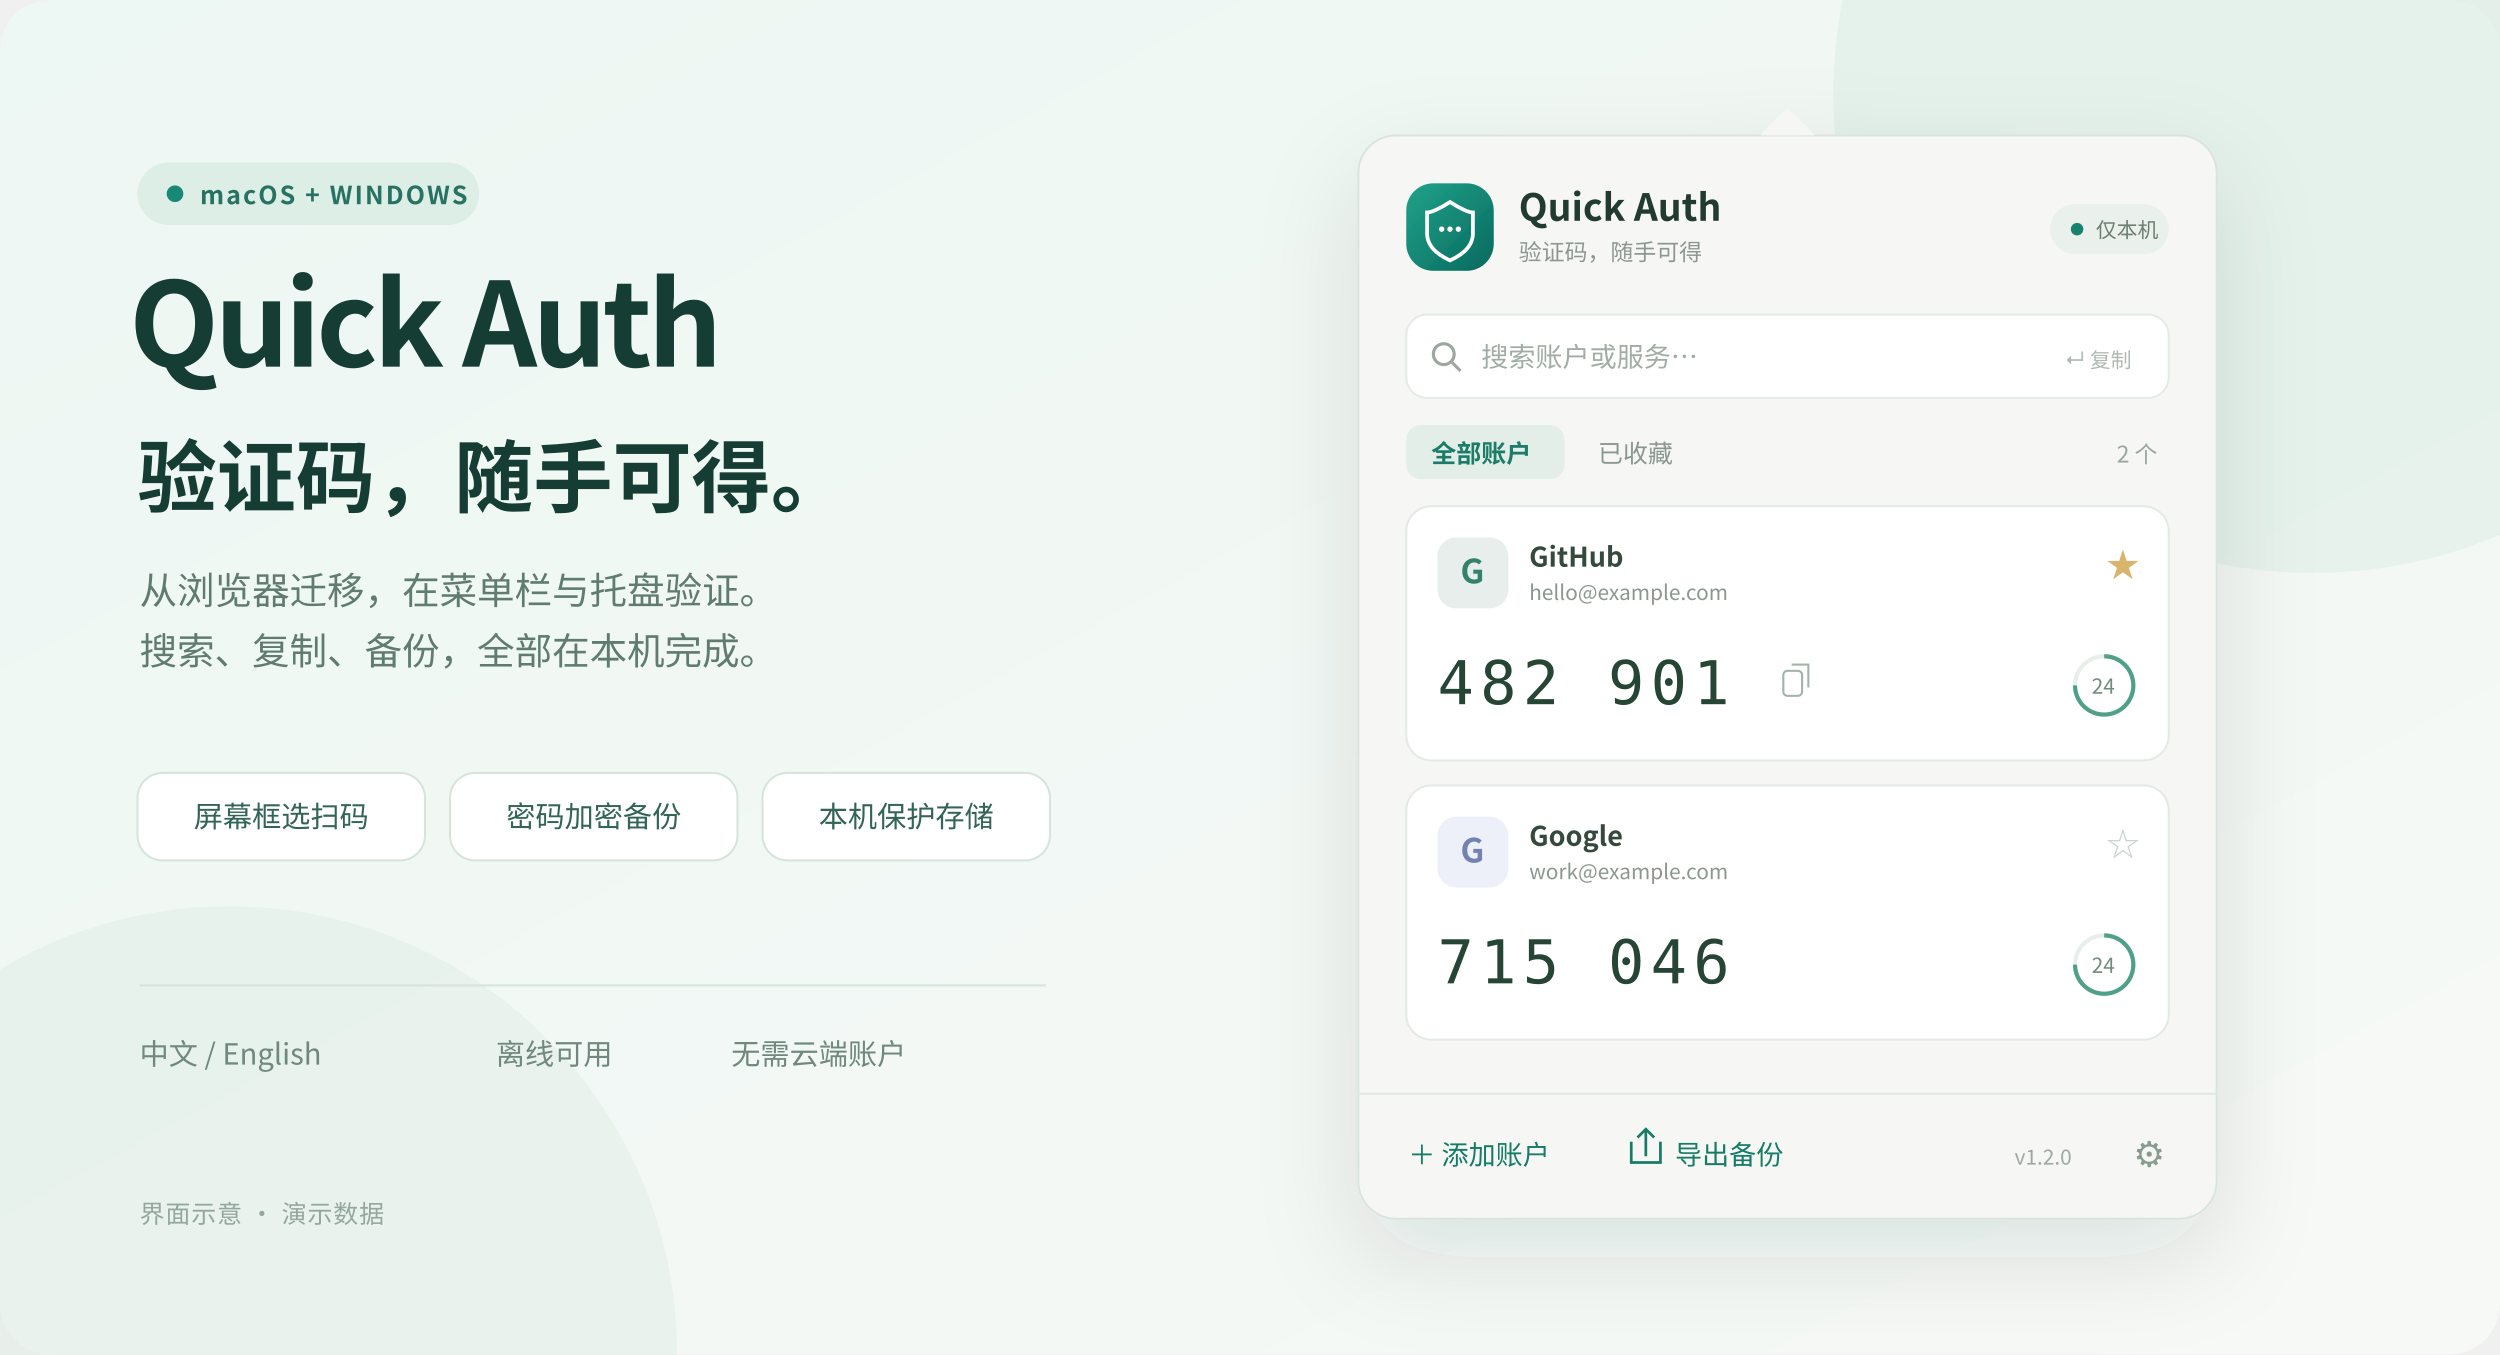
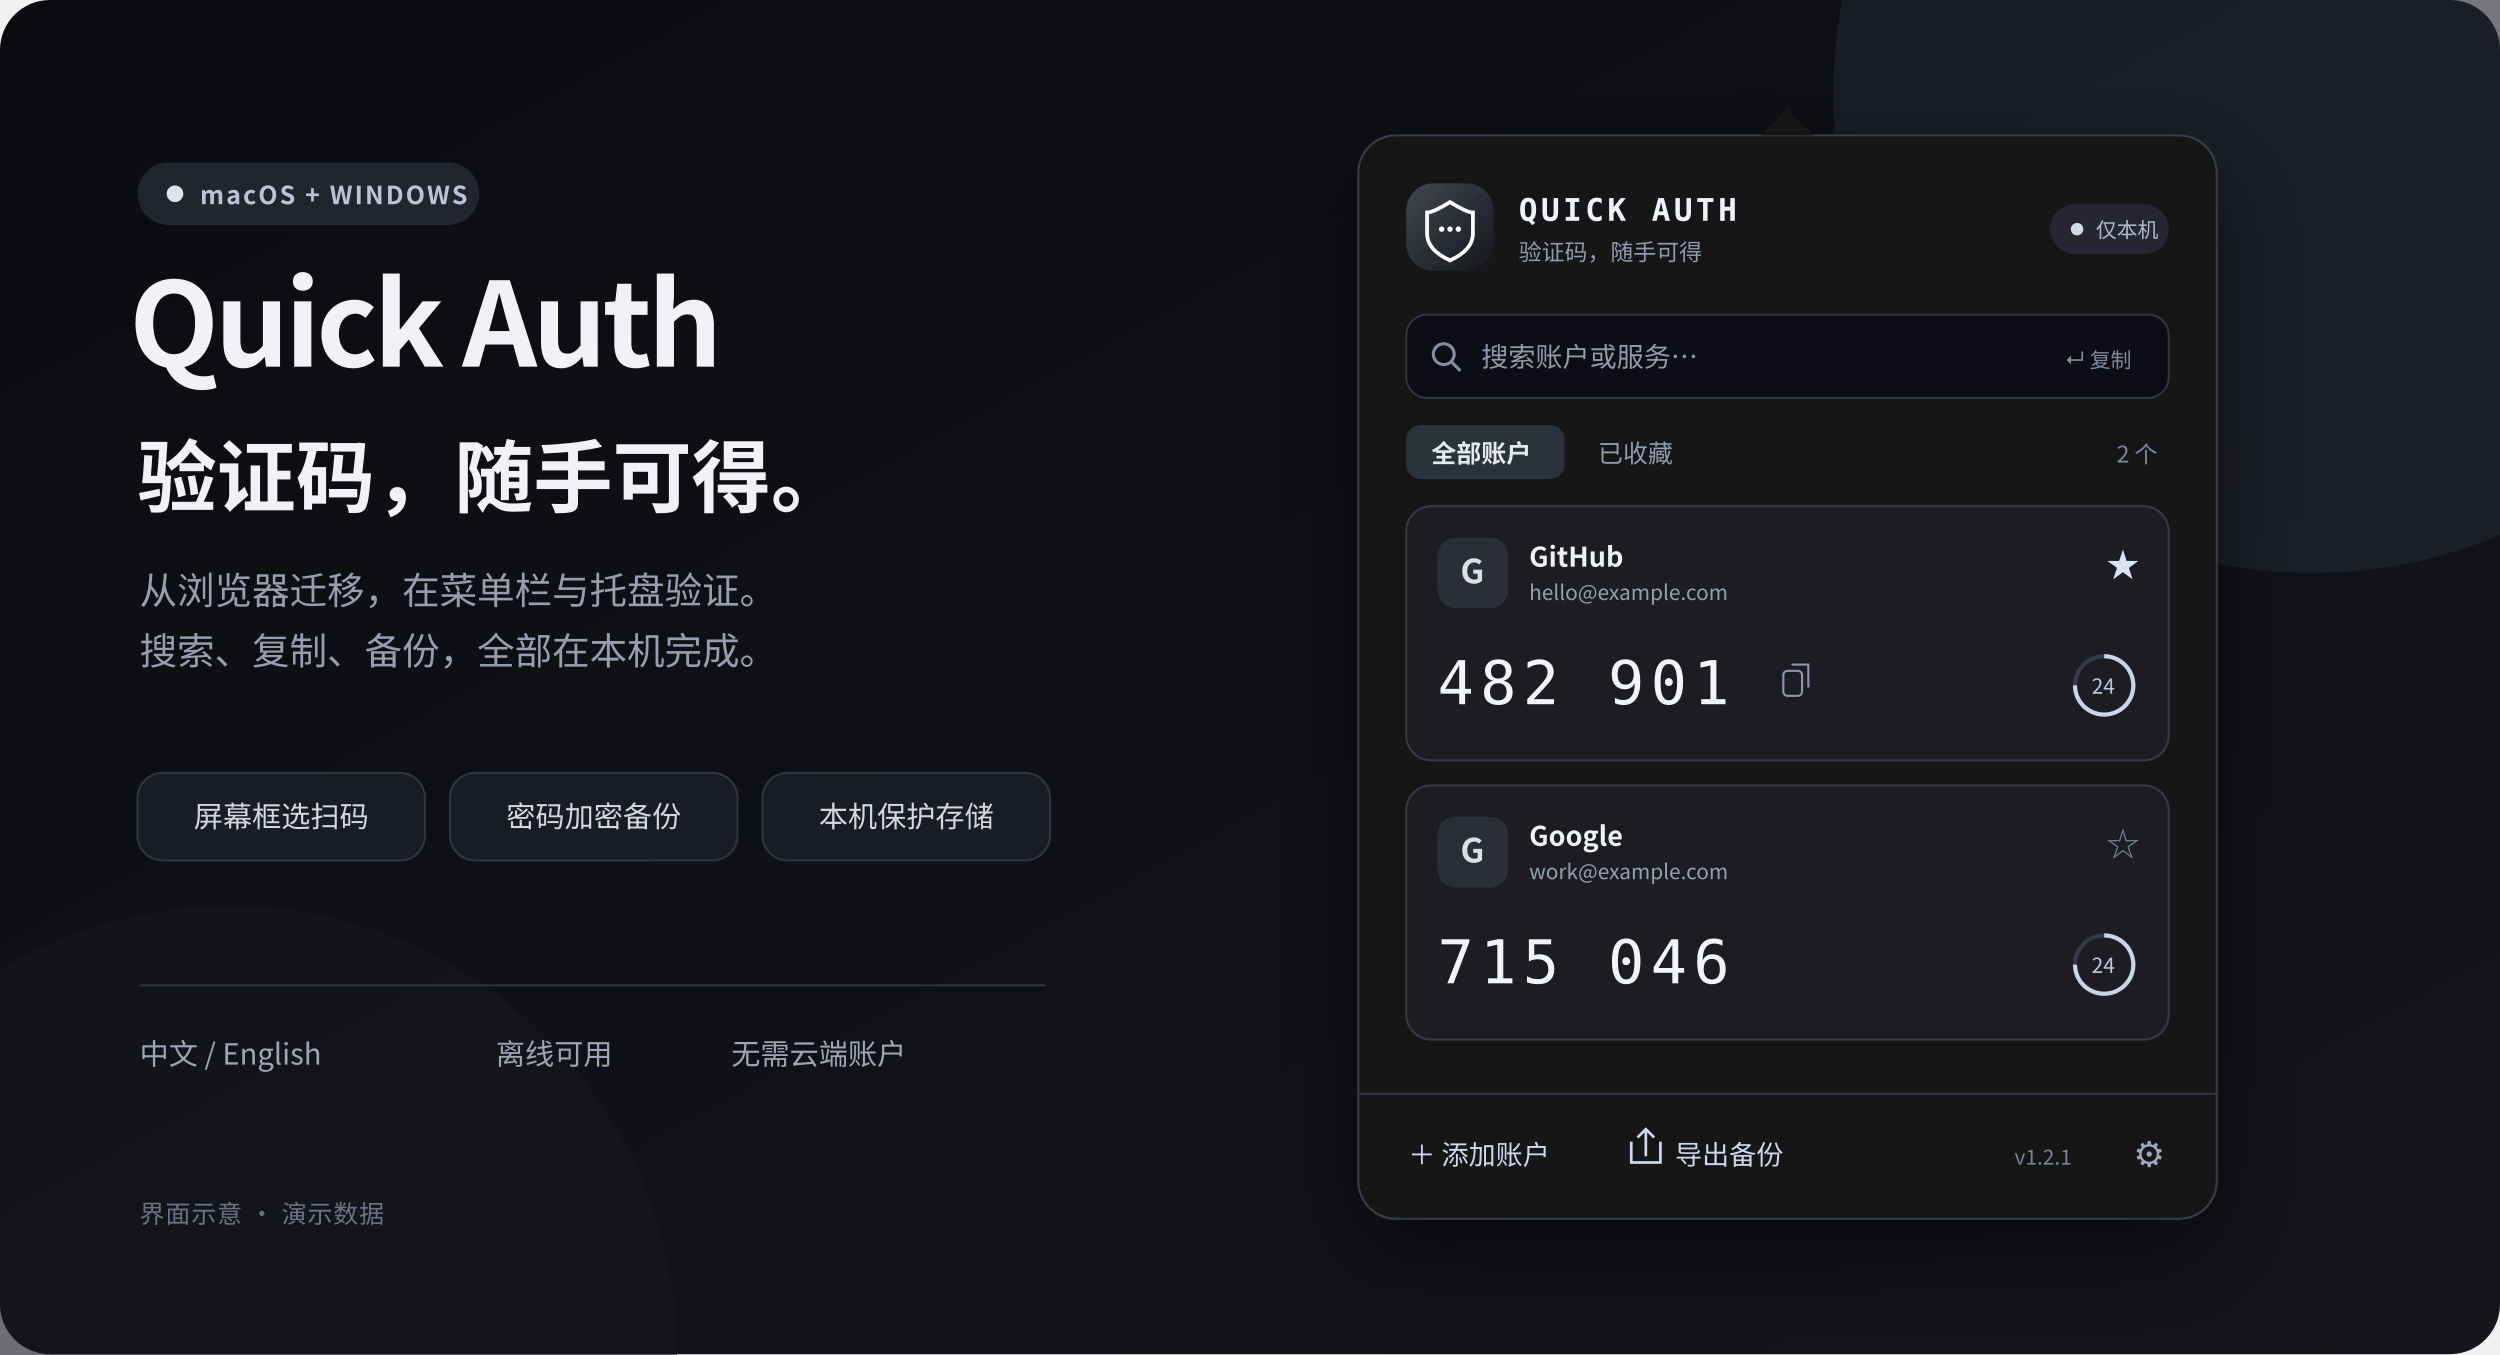
<svg xmlns="http://www.w3.org/2000/svg" width="1200" height="650" viewBox="0 0 1200 650" role="img" aria-labelledby="title desc">
  <defs>
    <linearGradient id="bg" x2="1" y2="1">
-       <stop stop-color="#edf7f3" />
-       <stop offset="1" stop-color="#f7f9f6" />
+       <stop stop-color="#0b0c10" />
+       <stop offset="1" stop-color="#14161c" />
    </linearGradient>
    <linearGradient id="accent" x2="1" y2="1">
-       <stop stop-color="#20a38a" />
-       <stop offset="1" stop-color="#08695e" />
+       <stop stop-color="#414651" />
+       <stop offset="1" stop-color="#15171d" />
    </linearGradient>
    <filter id="shadow" x="-30%" y="-20%" width="160%" height="160%">
-       <feDropShadow dx="0" dy="18" stdDeviation="24" flood-color="#123f35" flood-opacity=".11" />
+       <feDropShadow dx="0" dy="18" stdDeviation="24" flood-color="#000000" flood-opacity=".55" />
    </filter>
  </defs>
  <rect width="1200" height="650" rx="24" fill="url(#bg)" />
-   <circle cx="1110" cy="45" r="230" fill="#dcefe5" opacity=".6" />
-   <circle cx="110" cy="650" r="215" fill="#e2efe8" opacity=".6" />
+   <circle cx="1110" cy="45" r="230" fill="#232630" opacity=".6" />
+   <circle cx="110" cy="650" r="215" fill="#15171e" opacity=".6" />
  <g font-family="-apple-system,BlinkMacSystemFont,'Segoe UI','PingFang SC','Noto Sans CJK SC',sans-serif">
-     <rect x="66" y="78" width="164" height="30" rx="15" fill="#dceee5" />
-     <circle cx="84" cy="93" r="4" fill="#188977" />
-     <text x="96" y="98" font-size="12" font-weight="600" letter-spacing="1" fill="#277263">macOS + WINDOWS</text>
-     <text x="62" y="176" font-size="56" font-weight="700" letter-spacing="-2" fill="#153d33">Quick Auth</text>
-     <text x="66" y="243" font-size="38" font-weight="600" fill="#153d33">验证码，随手可得。</text>
-     <text x="67" y="290" font-size="18" fill="#607b70">从浏览器迁移，在菜单栏与托盘验证。</text>
-     <text x="67" y="319" font-size="18" fill="#607b70">搜索、复制、备份，全部在本机完成。</text>
-     <g fill="#fff" stroke="#d5e5dc">
+     <rect x="66" y="78" width="164" height="30" rx="15" fill="#22252d" />
+     <circle cx="84" cy="93" r="4" fill="#dde4f0" />
+     <text x="96" y="98" font-size="12" font-weight="600" letter-spacing="1" fill="#bac4d6">macOS + WINDOWS</text>
+     <text x="62" y="176" font-size="56" font-weight="700" letter-spacing="-2" fill="#f0f2f8">Quick Auth</text>
+     <text x="66" y="243" font-size="38" font-weight="600" fill="#f0f2f8">验证码，随手可得。</text>
+     <text x="67" y="290" font-size="18" fill="#969eaf">从浏览器迁移，在菜单栏与托盘验证。</text>
+     <text x="67" y="319" font-size="18" fill="#969eaf">搜索、复制、备份，全部在本机完成。</text>
+     <g fill="#191c23" stroke="#30343f">
      <rect x="66" y="371" width="138" height="42" rx="12" />
      <rect x="216" y="371" width="138" height="42" rx="12" />
      <rect x="366" y="371" width="138" height="42" rx="12" />
    </g>
-     <g font-size="14" font-weight="500" fill="#326457" text-anchor="middle">
+     <g font-size="14" font-weight="500" fill="#d1d8e5" text-anchor="middle">
      <text x="135" y="397">屏幕框选扫码</text>
      <text x="285" y="397">密码加密备份</text>
      <text x="435" y="397">本机保护存储</text>
    </g>
-     <line x1="67" y1="473" x2="502" y2="473" stroke="#d5e4db" />
-     <text x="67" y="511" font-size="14" fill="#70887e">中文 / English</text>
-     <text x="238" y="511" font-size="14" fill="#70887e">离线可用</text>
-     <text x="351" y="511" font-size="14" fill="#70887e">无需云端账户</text>
-     <text x="67" y="587" font-size="12" letter-spacing=".4" fill="#94a79e">界面示意 · 演示数据</text>
+     <line x1="67" y1="473" x2="502" y2="473" stroke="#30343f" />
+     <text x="67" y="511" font-size="14" fill="#9da5b6">中文 / English</text>
+     <text x="238" y="511" font-size="14" fill="#9da5b6">离线可用</text>
+     <text x="351" y="511" font-size="14" fill="#9da5b6">无需云端账户</text>
+     <text x="67" y="587" font-size="12" letter-spacing=".4" fill="#697385">界面示意 · 演示数据</text>
    <g filter="url(#shadow)">
-       <rect x="652" y="65" width="412" height="520" rx="18" fill="#f6f7f5" stroke="#dae4dd" />
-       <path d="M845 65 L858 52 L871 65" fill="#f6f7f5" />
+       <rect x="652" y="65" width="412" height="520" rx="18" fill="#121419" stroke="#383d49" />
+       <path d="M845 65 L858 52 L871 65" fill="#121419" />
      <rect x="675" y="88" width="42" height="42" rx="13" fill="url(#accent)" />
      <path d="M696 97 Q704 102 707 102 V112 Q707 120 696 125 Q685 120 685 112 V102 Q688 102 696 97Z" fill="none" stroke="#fff" stroke-width="1.8" />
      <circle cx="692" cy="110" r="1.3" fill="#fff" />
      <circle cx="696" cy="110" r="1.3" fill="#fff" />
      <circle cx="700" cy="110" r="1.3" fill="#fff" />
-       <text x="729" y="106" font-size="18" font-weight="650" fill="#233b32">Quick Auth</text>
-       <text x="729" y="125" font-size="11" fill="#8b978f">验证码，随手可得</text>
-       <rect x="984" y="98" width="57" height="24" rx="12" fill="#eaf0eb" />
-       <circle cx="997" cy="110" r="3" fill="#17836e" />
-       <text x="1006" y="114" font-size="10" fill="#6b7e71">仅本机</text>
-       <rect x="675" y="151" width="366" height="40" rx="10" fill="#fff" stroke="#e5ebe6" />
-       <circle cx="693" cy="170" r="5" fill="none" stroke="#9ba69f" stroke-width="1.5" />
-       <path d="M697 174L701 178" stroke="#9ba69f" stroke-width="1.5" />
-       <text x="711" y="176" font-size="13" fill="#a1aca5">搜索账户或服务…</text>
-       <text x="991" y="176" font-size="10" fill="#b1b8b3">↵ 复制</text>
-       <rect x="675" y="204" width="76" height="26" rx="7" fill="#e4eee8" />
-       <text x="687" y="222" font-size="12" font-weight="600" fill="#1a7c67">全部账户</text>
-       <text x="767" y="222" font-size="12" fill="#8a978f">已收藏</text>
-       <text x="1016" y="222" font-size="11" fill="#9aa69e">2 个</text>
+       <text x="729" y="106" font-size="15" font-family="Consolas,monospace" letter-spacing="1.6" font-weight="650" fill="#eef2fa">QUICK AUTH</text>
+       <text x="729" y="125" font-size="11" fill="#929aab">验证码，随手可得</text>
+       <rect x="984" y="98" width="57" height="24" rx="12" fill="#252830" />
+       <circle cx="997" cy="110" r="3" fill="#d2d9e7" />
+       <text x="1006" y="114" font-size="10" fill="#b1bacb">仅本机</text>
+       <rect x="675" y="151" width="366" height="40" rx="10" fill="#0c0e12" stroke="#30343f" />
+       <circle cx="693" cy="170" r="5" fill="none" stroke="#858fa2" stroke-width="1.5" />
+       <path d="M697 174L701 178" stroke="#858fa2" stroke-width="1.5" />
+       <text x="711" y="176" font-size="13" fill="#909aac">搜索账户或服务…</text>
+       <text x="991" y="176" font-size="10" fill="#808b9e">↵ 复制</text>
+       <rect x="675" y="204" width="76" height="26" rx="7" fill="#2c303a" />
+       <text x="687" y="222" font-size="12" font-weight="600" fill="#e4eaf5">全部账户</text>
+       <text x="767" y="222" font-size="12" fill="#929cae">已收藏</text>
+       <text x="1016" y="222" font-size="11" fill="#7f899c">2 个</text>
      <g>
-         <rect x="675" y="243" width="366" height="122" rx="12" fill="#fff" stroke="#e4eae5" />
-         <rect x="690" y="258" width="34" height="34" rx="9" fill="#e7eeeb" />
-         <text x="701" y="280" font-size="16" font-weight="600" fill="#34826c">G</text>
-         <text x="734" y="272" font-size="13" font-weight="600" fill="#34483e">GitHub</text>
-         <text x="734" y="288" font-size="10" fill="#8b988f">hello@example.com</text>
-         <text x="1011" y="277" font-size="16" fill="#d8b46d">★</text>
-         <text x="690" y="338" font-family="'SFMono-Regular',Consolas,monospace" font-size="29" font-weight="500" letter-spacing="3" fill="#254436">482 901</text>
-         <rect x="856" y="322" width="9" height="12" rx="2" fill="none" stroke="#a3b3a9" />
-         <path d="M860 319H868V330" fill="none" stroke="#a3b3a9" />
-         <circle cx="1010" cy="329" r="14" fill="none" stroke="#e8eeea" stroke-width="2" />
-         <path d="M1010 315 A14 14 0 1 1 996 329" fill="none" stroke="#50a089" stroke-width="2" />
-         <text x="1004" y="333" font-size="10" fill="#6f8c7b">24</text>
+         <rect x="675" y="243" width="366" height="122" rx="12" fill="#1a1d24" stroke="#343945" />
+         <rect x="690" y="258" width="34" height="34" rx="9" fill="#2b2e36" />
+         <text x="701" y="280" font-size="16" font-weight="600" fill="#d8dfed">G</text>
+         <text x="734" y="272" font-size="13" font-weight="600" fill="#eef2f8">GitHub</text>
+         <text x="734" y="288" font-size="10" fill="#969fb0">hello@example.com</text>
+         <text x="1011" y="277" font-size="16" fill="#dce4f3">★</text>
+         <text x="690" y="338" font-family="'SFMono-Regular',Consolas,monospace" font-size="29" font-weight="500" letter-spacing="3" fill="#f1f4fc">482 901</text>
+         <rect x="856" y="322" width="9" height="12" rx="2" fill="none" stroke="#8d98ae" />
+         <path d="M860 319H868V330" fill="none" stroke="#8d98ae" />
+         <circle cx="1010" cy="329" r="14" fill="none" stroke="#343946" stroke-width="2" />
+         <path d="M1010 315 A14 14 0 1 1 996 329" fill="none" stroke="#cbd5e9" stroke-width="2" />
+         <text x="1004" y="333" font-size="10" fill="#bcc8df">24</text>
      </g>
      <g>
-         <rect x="675" y="377" width="366" height="122" rx="12" fill="#fff" stroke="#e4eae5" />
-         <rect x="690" y="392" width="34" height="34" rx="9" fill="#edf0f8" />
-         <text x="701" y="414" font-size="16" font-weight="600" fill="#7383b1">G</text>
-         <text x="734" y="406" font-size="13" font-weight="600" fill="#34483e">Google</text>
-         <text x="734" y="422" font-size="10" fill="#8b988f">work@example.com</text>
-         <text x="1011" y="411" font-size="16" fill="#c8d1ca">☆</text>
-         <text x="690" y="472" font-family="'SFMono-Regular',Consolas,monospace" font-size="29" font-weight="500" letter-spacing="3" fill="#254436">715 046</text>
-         <circle cx="1010" cy="463" r="14" fill="none" stroke="#e8eeea" stroke-width="2" />
-         <path d="M1010 449 A14 14 0 1 1 996 463" fill="none" stroke="#50a089" stroke-width="2" />
-         <text x="1004" y="467" font-size="10" fill="#6f8c7b">24</text>
+         <rect x="675" y="377" width="366" height="122" rx="12" fill="#1a1d24" stroke="#343945" />
+         <rect x="690" y="392" width="34" height="34" rx="9" fill="#2b2e36" />
+         <text x="701" y="414" font-size="16" font-weight="600" fill="#d8dfed">G</text>
+         <text x="734" y="406" font-size="13" font-weight="600" fill="#eef2f8">Google</text>
+         <text x="734" y="422" font-size="10" fill="#969fb0">work@example.com</text>
+         <text x="1011" y="411" font-size="16" fill="#768299">☆</text>
+         <text x="690" y="472" font-family="'SFMono-Regular',Consolas,monospace" font-size="29" font-weight="500" letter-spacing="3" fill="#f1f4fc">715 046</text>
+         <circle cx="1010" cy="463" r="14" fill="none" stroke="#343946" stroke-width="2" />
+         <path d="M1010 449 A14 14 0 1 1 996 463" fill="none" stroke="#cbd5e9" stroke-width="2" />
+         <text x="1004" y="467" font-size="10" fill="#bcc8df">24</text>
      </g>
-       <line x1="652" y1="525" x2="1064" y2="525" stroke="#e0e8e1" />
-       <text x="676" y="559" font-size="13" fill="#147b65">＋ 添加账户</text>
-       <path d="M783 548V558H797V548M790 555V542M786 546L790 542L794 546" fill="none" stroke="#147b65" stroke-width="1.3" />
-       <text x="804" y="559" font-size="13" fill="#147b65">导出备份</text>
-       <text x="967" y="559" font-size="10" fill="#9da99f">v1.2.0</text>
-       <text x="1024" y="560" font-size="17" fill="#879b8e">⚙</text>
+       <line x1="652" y1="525" x2="1064" y2="525" stroke="#303540" />
+       <text x="676" y="559" font-size="13" fill="#cfd8eb">＋ 添加账户</text>
+       <path d="M783 548V558H797V548M790 555V542M786 546L790 542L794 546" fill="none" stroke="#cfd8eb" stroke-width="1.3" />
+       <text x="804" y="559" font-size="13" fill="#cfd8eb">导出备份</text>
+       <text x="967" y="559" font-size="10" fill="#77849b">v1.2.1</text>
+       <text x="1024" y="560" font-size="17" fill="#9ba8bf">⚙</text>
    </g>
  </g>
</svg>
